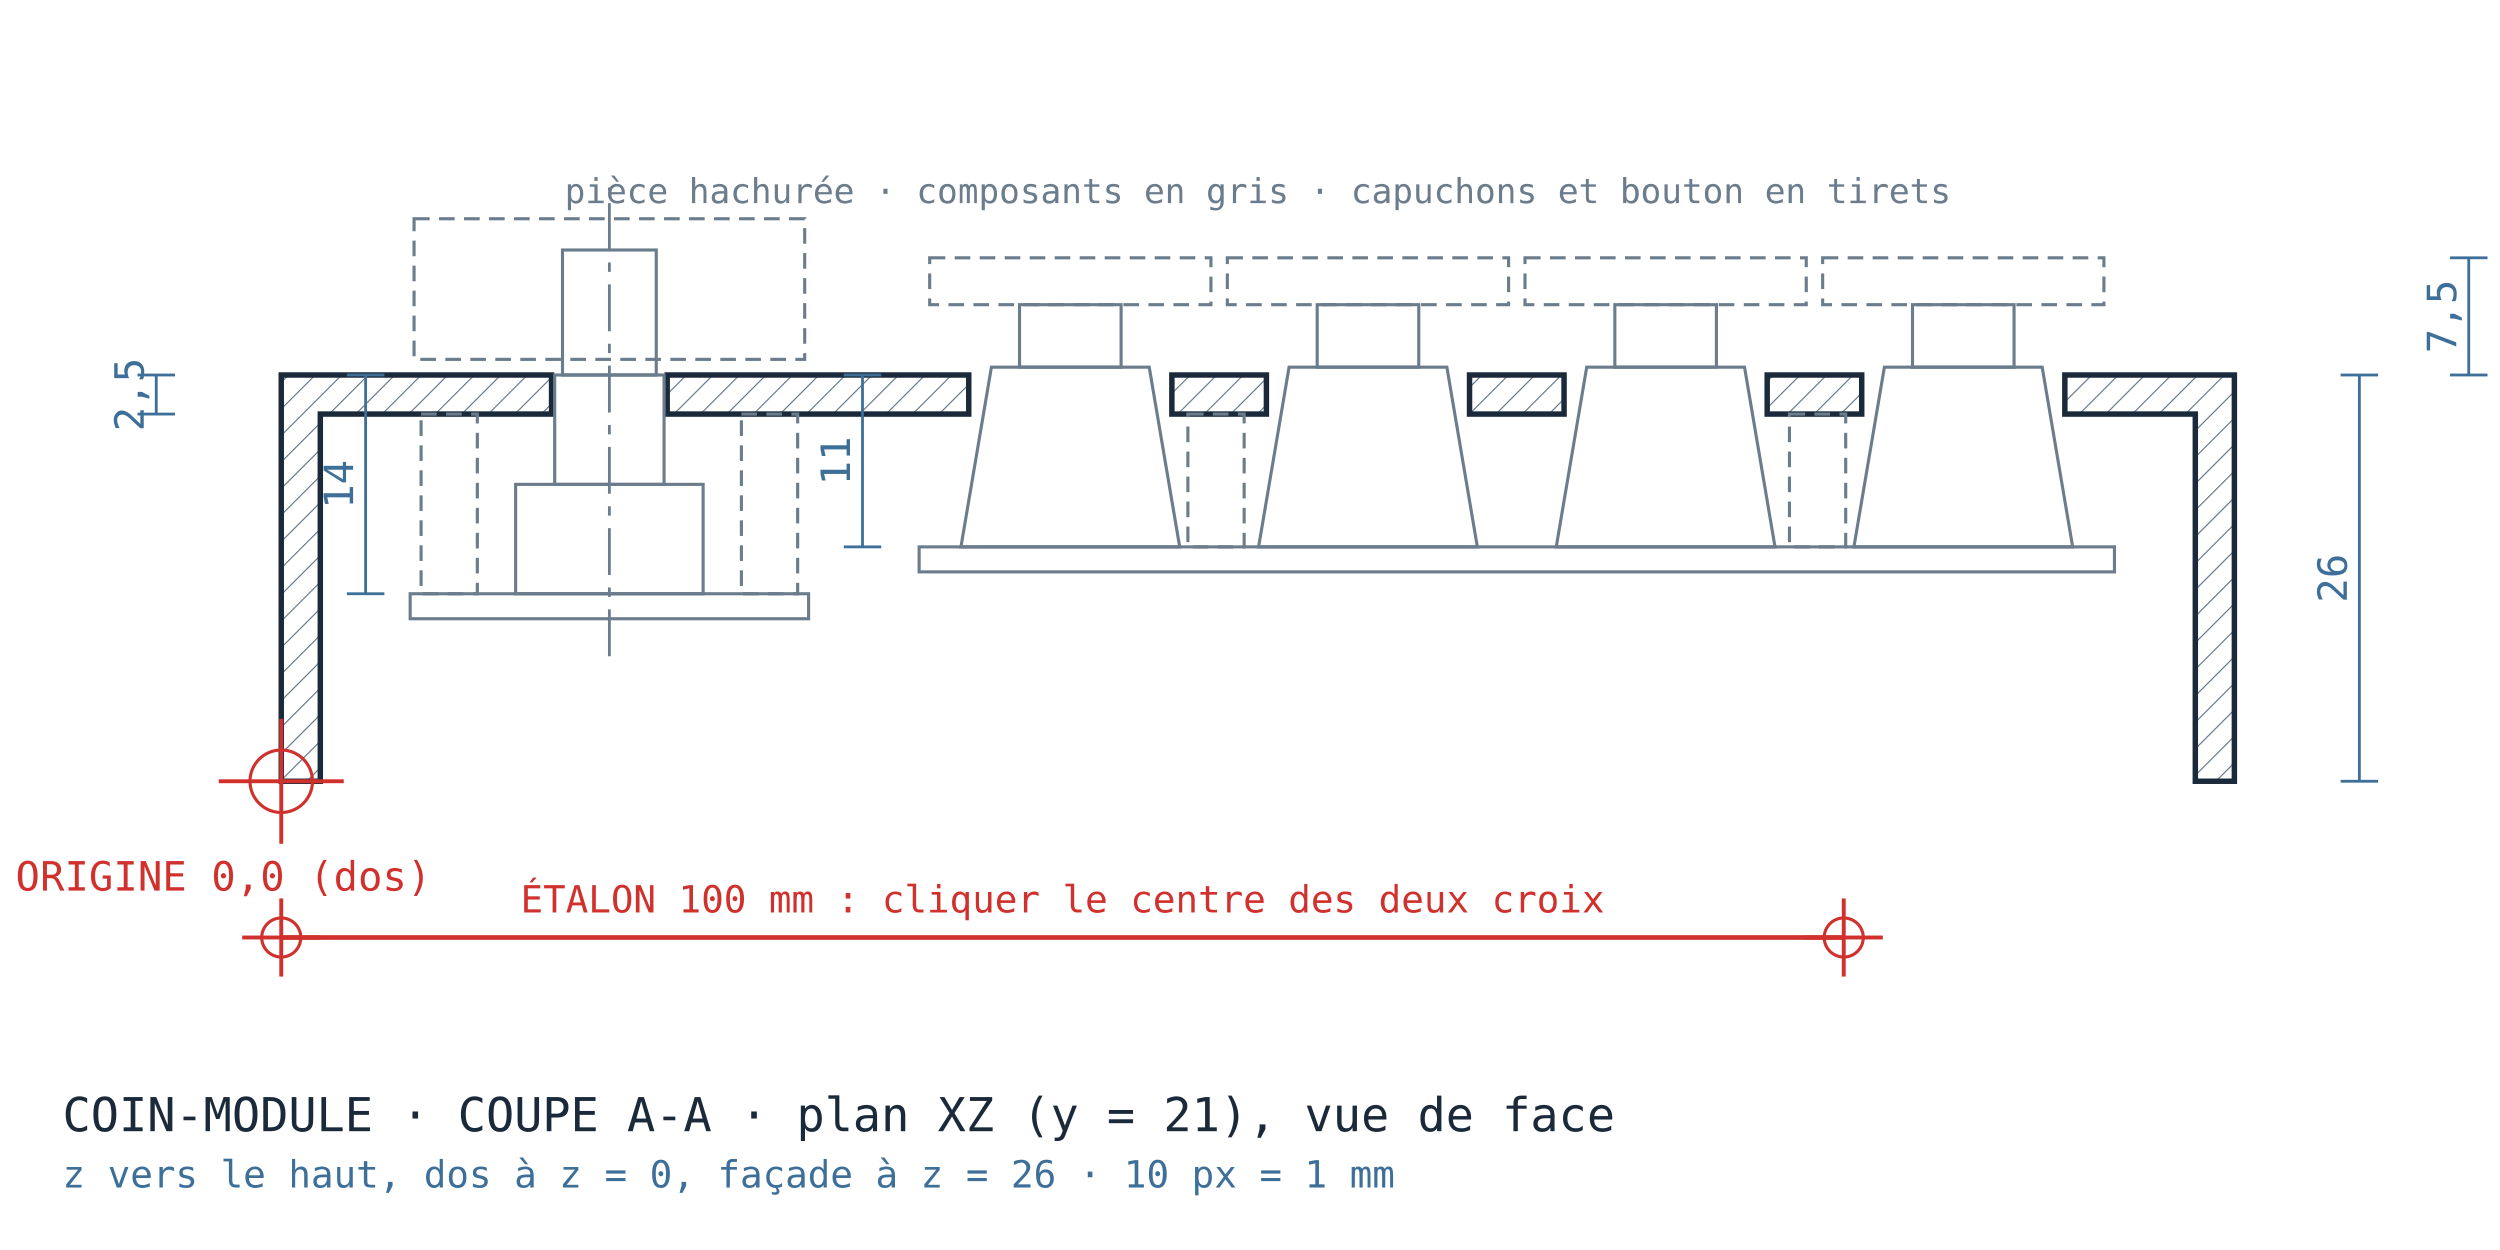
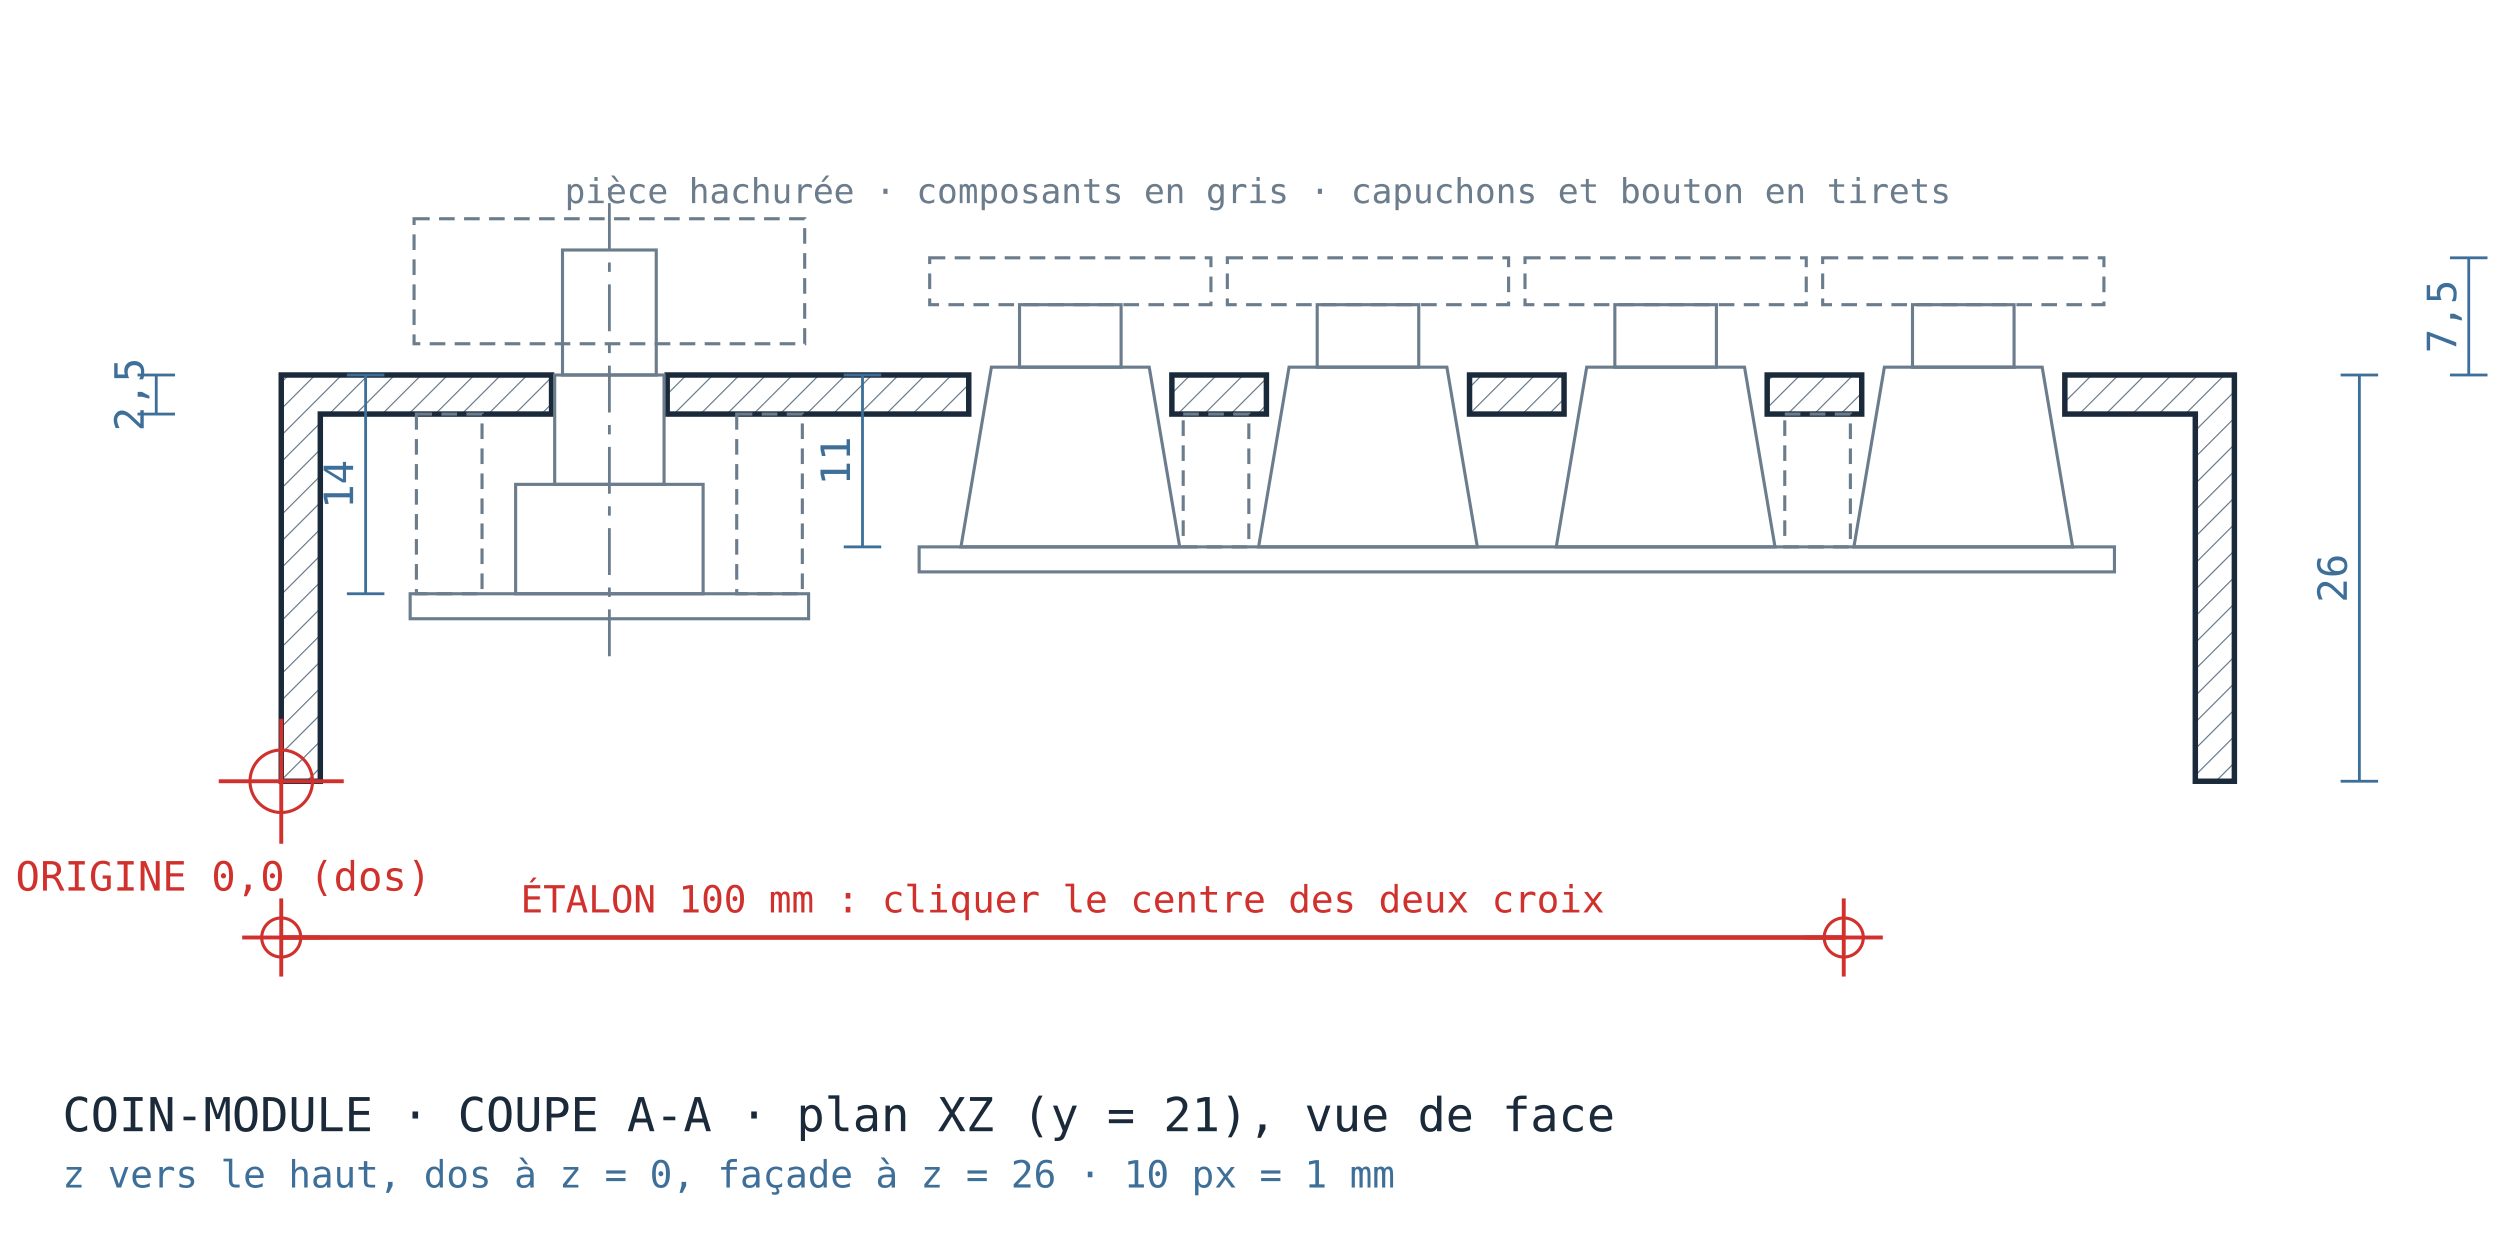
<svg xmlns="http://www.w3.org/2000/svg" width="1600" height="800" viewBox="0 0 160 80">
  <rect width="160" height="80" fill="#ffffff" />
  <defs>
    <pattern id="h" width="1.2" height="1.2" patternUnits="userSpaceOnUse" patternTransform="rotate(45)">
      <line x1="0" y1="0" x2="0" y2="1.2" stroke="#6b7c8c" stroke-width="0.15" />
    </pattern>
  </defs>
  <polygon points="18,50 18,24 35.3,24 35.3,26.5 20.5,26.5 20.5,50" fill="url(#h)" stroke="#1b2a3a" stroke-width="0.35" stroke-linejoin="miter" />
  <polygon points="132.15,24 143,24 143,50 140.5,50 140.5,26.5 132.15,26.5" fill="url(#h)" stroke="#1b2a3a" stroke-width="0.35" stroke-linejoin="miter" />
  <polygon points="42.7,26.5 42.7,24 62,24 62,26.5" fill="url(#h)" stroke="#1b2a3a" stroke-width="0.35" stroke-linejoin="miter" />
  <polygon points="75,26.5 75,24 81.05,24 81.05,26.5" fill="url(#h)" stroke="#1b2a3a" stroke-width="0.35" stroke-linejoin="miter" />
  <polygon points="94.05,26.5 94.05,24 100.1,24 100.1,26.5" fill="url(#h)" stroke="#1b2a3a" stroke-width="0.35" stroke-linejoin="miter" />
  <polygon points="113.1,26.5 113.1,24 119.15,24 119.15,26.5" fill="url(#h)" stroke="#1b2a3a" stroke-width="0.35" stroke-linejoin="miter" />
-   <rect x="76.025" y="26.5" width="3.6" height="8.5" rx="0" fill="none" stroke="#6b7c8c" stroke-width="0.2" stroke-dasharray="1 0.6" />
-   <rect x="114.525" y="26.5" width="3.6" height="8.5" rx="0" fill="none" stroke="#6b7c8c" stroke-width="0.2" stroke-dasharray="1 0.6" />
-   <rect x="26.95" y="26.5" width="3.6" height="11.5" rx="0" fill="none" stroke="#6b7c8c" stroke-width="0.2" stroke-dasharray="1 0.6" />
-   <rect x="47.45" y="26.5" width="3.6" height="11.5" rx="0" fill="none" stroke="#6b7c8c" stroke-width="0.2" stroke-dasharray="1 0.6" />
+   <rect x="75.725" y="26.5" width="4.2" height="8.5" rx="0" fill="none" stroke="#6b7c8c" stroke-width="0.2" stroke-dasharray="1 0.6" />
+   <rect x="114.225" y="26.5" width="4.2" height="8.5" rx="0" fill="none" stroke="#6b7c8c" stroke-width="0.2" stroke-dasharray="1 0.6" />
+   <rect x="26.65" y="26.5" width="4.2" height="11.5" rx="0" fill="none" stroke="#6b7c8c" stroke-width="0.2" stroke-dasharray="1 0.6" />
+   <rect x="47.15" y="26.5" width="4.2" height="11.5" rx="0" fill="none" stroke="#6b7c8c" stroke-width="0.2" stroke-dasharray="1 0.6" />
  <rect x="58.825" y="35.0" width="76.5" height="1.6" rx="0" fill="none" stroke="#6b7c8c" stroke-width="0.2" />
  <polygon points="61.5,35 75.5,35 73.55,23.5 63.45,23.5" fill="none" stroke="#6b7c8c" stroke-width="0.2" stroke-linejoin="miter" />
  <rect x="65.25" y="19.5" width="6.5" height="4" rx="0" fill="none" stroke="#6b7c8c" stroke-width="0.2" />
  <rect x="59.5" y="16.5" width="18" height="3" rx="0" fill="none" stroke="#6b7c8c" stroke-width="0.2" stroke-dasharray="1 0.6" />
  <polygon points="80.55,35 94.55,35 92.6,23.5 82.5,23.5" fill="none" stroke="#6b7c8c" stroke-width="0.2" stroke-linejoin="miter" />
  <rect x="84.3" y="19.5" width="6.5" height="4" rx="0" fill="none" stroke="#6b7c8c" stroke-width="0.2" />
  <rect x="78.55" y="16.5" width="18" height="3" rx="0" fill="none" stroke="#6b7c8c" stroke-width="0.2" stroke-dasharray="1 0.6" />
  <polygon points="99.6,35 113.6,35 111.65,23.5 101.55,23.5" fill="none" stroke="#6b7c8c" stroke-width="0.2" stroke-linejoin="miter" />
  <rect x="103.35" y="19.5" width="6.5" height="4" rx="0" fill="none" stroke="#6b7c8c" stroke-width="0.2" />
  <rect x="97.6" y="16.5" width="18" height="3" rx="0" fill="none" stroke="#6b7c8c" stroke-width="0.2" stroke-dasharray="1 0.6" />
  <polygon points="118.65,35 132.65,35 130.7,23.5 120.6,23.5" fill="none" stroke="#6b7c8c" stroke-width="0.2" stroke-linejoin="miter" />
  <rect x="122.4" y="19.5" width="6.5" height="4" rx="0" fill="none" stroke="#6b7c8c" stroke-width="0.2" />
  <rect x="116.65" y="16.5" width="18" height="3" rx="0" fill="none" stroke="#6b7c8c" stroke-width="0.2" stroke-dasharray="1 0.6" />
  <rect x="26.25" y="38.0" width="25.5" height="1.6" rx="0" fill="none" stroke="#6b7c8c" stroke-width="0.2" />
  <rect x="33" y="31" width="12" height="7" rx="0" fill="none" stroke="#6b7c8c" stroke-width="0.2" />
  <rect x="35.5" y="24" width="7" height="7" rx="0" fill="none" stroke="#6b7c8c" stroke-width="0.2" />
  <rect x="36" y="16" width="6" height="8" rx="0" fill="none" stroke="#6b7c8c" stroke-width="0.2" />
-   <rect x="26.5" y="14" width="25" height="9" rx="0" fill="none" stroke="#6b7c8c" stroke-width="0.2" stroke-dasharray="1 0.6" />
+   <rect x="26.5" y="14" width="25" height="8" rx="0" fill="none" stroke="#6b7c8c" stroke-width="0.2" stroke-dasharray="1 0.6" />
  <line x1="39" y1="42" x2="39" y2="12" stroke="#6b7c8c" stroke-width="0.18" stroke-dasharray="3 0.8 0.6 0.8" />
  <line x1="151" y1="50" x2="151" y2="24" stroke="#3d6f99" stroke-width="0.18" />
  <line x1="149.8" y1="50" x2="152.2" y2="50" stroke="#3d6f99" stroke-width="0.18" />
  <line x1="149.8" y1="24" x2="152.2" y2="24" stroke="#3d6f99" stroke-width="0.18" />
  <text x="150.2" y="37.0" font-family="Consolas, 'IBM Plex Mono', monospace" font-size="2.6" fill="#3d6f99" text-anchor="middle" transform="rotate(-90 150.2 37.0)">26</text>
  <line x1="10" y1="26.5" x2="10" y2="24" stroke="#3d6f99" stroke-width="0.18" />
  <line x1="8.8" y1="26.5" x2="11.2" y2="26.5" stroke="#3d6f99" stroke-width="0.18" />
  <line x1="8.8" y1="24" x2="11.2" y2="24" stroke="#3d6f99" stroke-width="0.18" />
  <text x="9.2" y="25.25" font-family="Consolas, 'IBM Plex Mono', monospace" font-size="2.6" fill="#3d6f99" text-anchor="middle" transform="rotate(-90 9.2 25.25)">2,5</text>
  <line x1="23.4" y1="38" x2="23.4" y2="24" stroke="#3d6f99" stroke-width="0.18" />
  <line x1="22.2" y1="38" x2="24.6" y2="38" stroke="#3d6f99" stroke-width="0.18" />
  <line x1="22.2" y1="24" x2="24.6" y2="24" stroke="#3d6f99" stroke-width="0.18" />
  <text x="22.6" y="31.0" font-family="Consolas, 'IBM Plex Mono', monospace" font-size="2.6" fill="#3d6f99" text-anchor="middle" transform="rotate(-90 22.6 31.0)">14</text>
  <line x1="55.2" y1="35" x2="55.2" y2="24" stroke="#3d6f99" stroke-width="0.18" />
  <line x1="54.0" y1="35" x2="56.4" y2="35" stroke="#3d6f99" stroke-width="0.18" />
  <line x1="54.0" y1="24" x2="56.4" y2="24" stroke="#3d6f99" stroke-width="0.18" />
  <text x="54.4" y="29.5" font-family="Consolas, 'IBM Plex Mono', monospace" font-size="2.6" fill="#3d6f99" text-anchor="middle" transform="rotate(-90 54.4 29.5)">11</text>
  <line x1="158" y1="24" x2="158" y2="16.5" stroke="#3d6f99" stroke-width="0.18" />
  <line x1="156.8" y1="24" x2="159.2" y2="24" stroke="#3d6f99" stroke-width="0.18" />
  <line x1="156.8" y1="16.5" x2="159.2" y2="16.5" stroke="#3d6f99" stroke-width="0.18" />
  <text x="157.2" y="20.25" font-family="Consolas, 'IBM Plex Mono', monospace" font-size="2.6" fill="#3d6f99" text-anchor="middle" transform="rotate(-90 157.2 20.25)">7,5</text>
  <text x="80.5" y="13" font-family="Consolas, 'IBM Plex Mono', monospace" font-size="2.2" fill="#6b7c8c" text-anchor="middle">pièce hachurée · composants en gris · capuchons et bouton en tirets</text>
  <line x1="14" y1="50" x2="22" y2="50" stroke="#d0312d" stroke-width="0.25" />
  <line x1="18" y1="54" x2="18" y2="46" stroke="#d0312d" stroke-width="0.25" />
  <circle cx="18" cy="50" r="2.0" fill="none" stroke="#d0312d" stroke-width="0.2" />
  <text x="1" y="57" font-family="Consolas, 'IBM Plex Mono', monospace" font-size="2.6" fill="#d0312d" text-anchor="start">ORIGINE 0,0 (dos)</text>
  <line x1="18" y1="60" x2="118" y2="60" stroke="#d0312d" stroke-width="0.3" />
  <line x1="15.5" y1="60" x2="20.5" y2="60" stroke="#d0312d" stroke-width="0.25" />
  <line x1="18" y1="62.5" x2="18" y2="57.5" stroke="#d0312d" stroke-width="0.25" />
  <circle cx="18" cy="60" r="1.25" fill="none" stroke="#d0312d" stroke-width="0.2" />
  <line x1="115.5" y1="60" x2="120.5" y2="60" stroke="#d0312d" stroke-width="0.25" />
  <line x1="118" y1="62.5" x2="118" y2="57.5" stroke="#d0312d" stroke-width="0.25" />
  <circle cx="118" cy="60" r="1.25" fill="none" stroke="#d0312d" stroke-width="0.2" />
  <text x="68.0" y="58.4" font-family="Consolas, 'IBM Plex Mono', monospace" font-size="2.4" fill="#d0312d" text-anchor="middle">ÉTALON 100 mm : cliquer le centre des deux croix</text>
  <text x="4" y="72.4" font-family="Consolas, 'IBM Plex Mono', monospace" font-size="3" fill="#1b2a3a">COIN-MODULE · COUPE A-A · plan XZ (y = 21), vue de face</text>
  <text x="4" y="76.0" font-family="Consolas, 'IBM Plex Mono', monospace" font-size="2.4" fill="#3d6f99">z vers le haut, dos à z = 0, façade à z = 26 · 10 px = 1 mm</text>
</svg>
